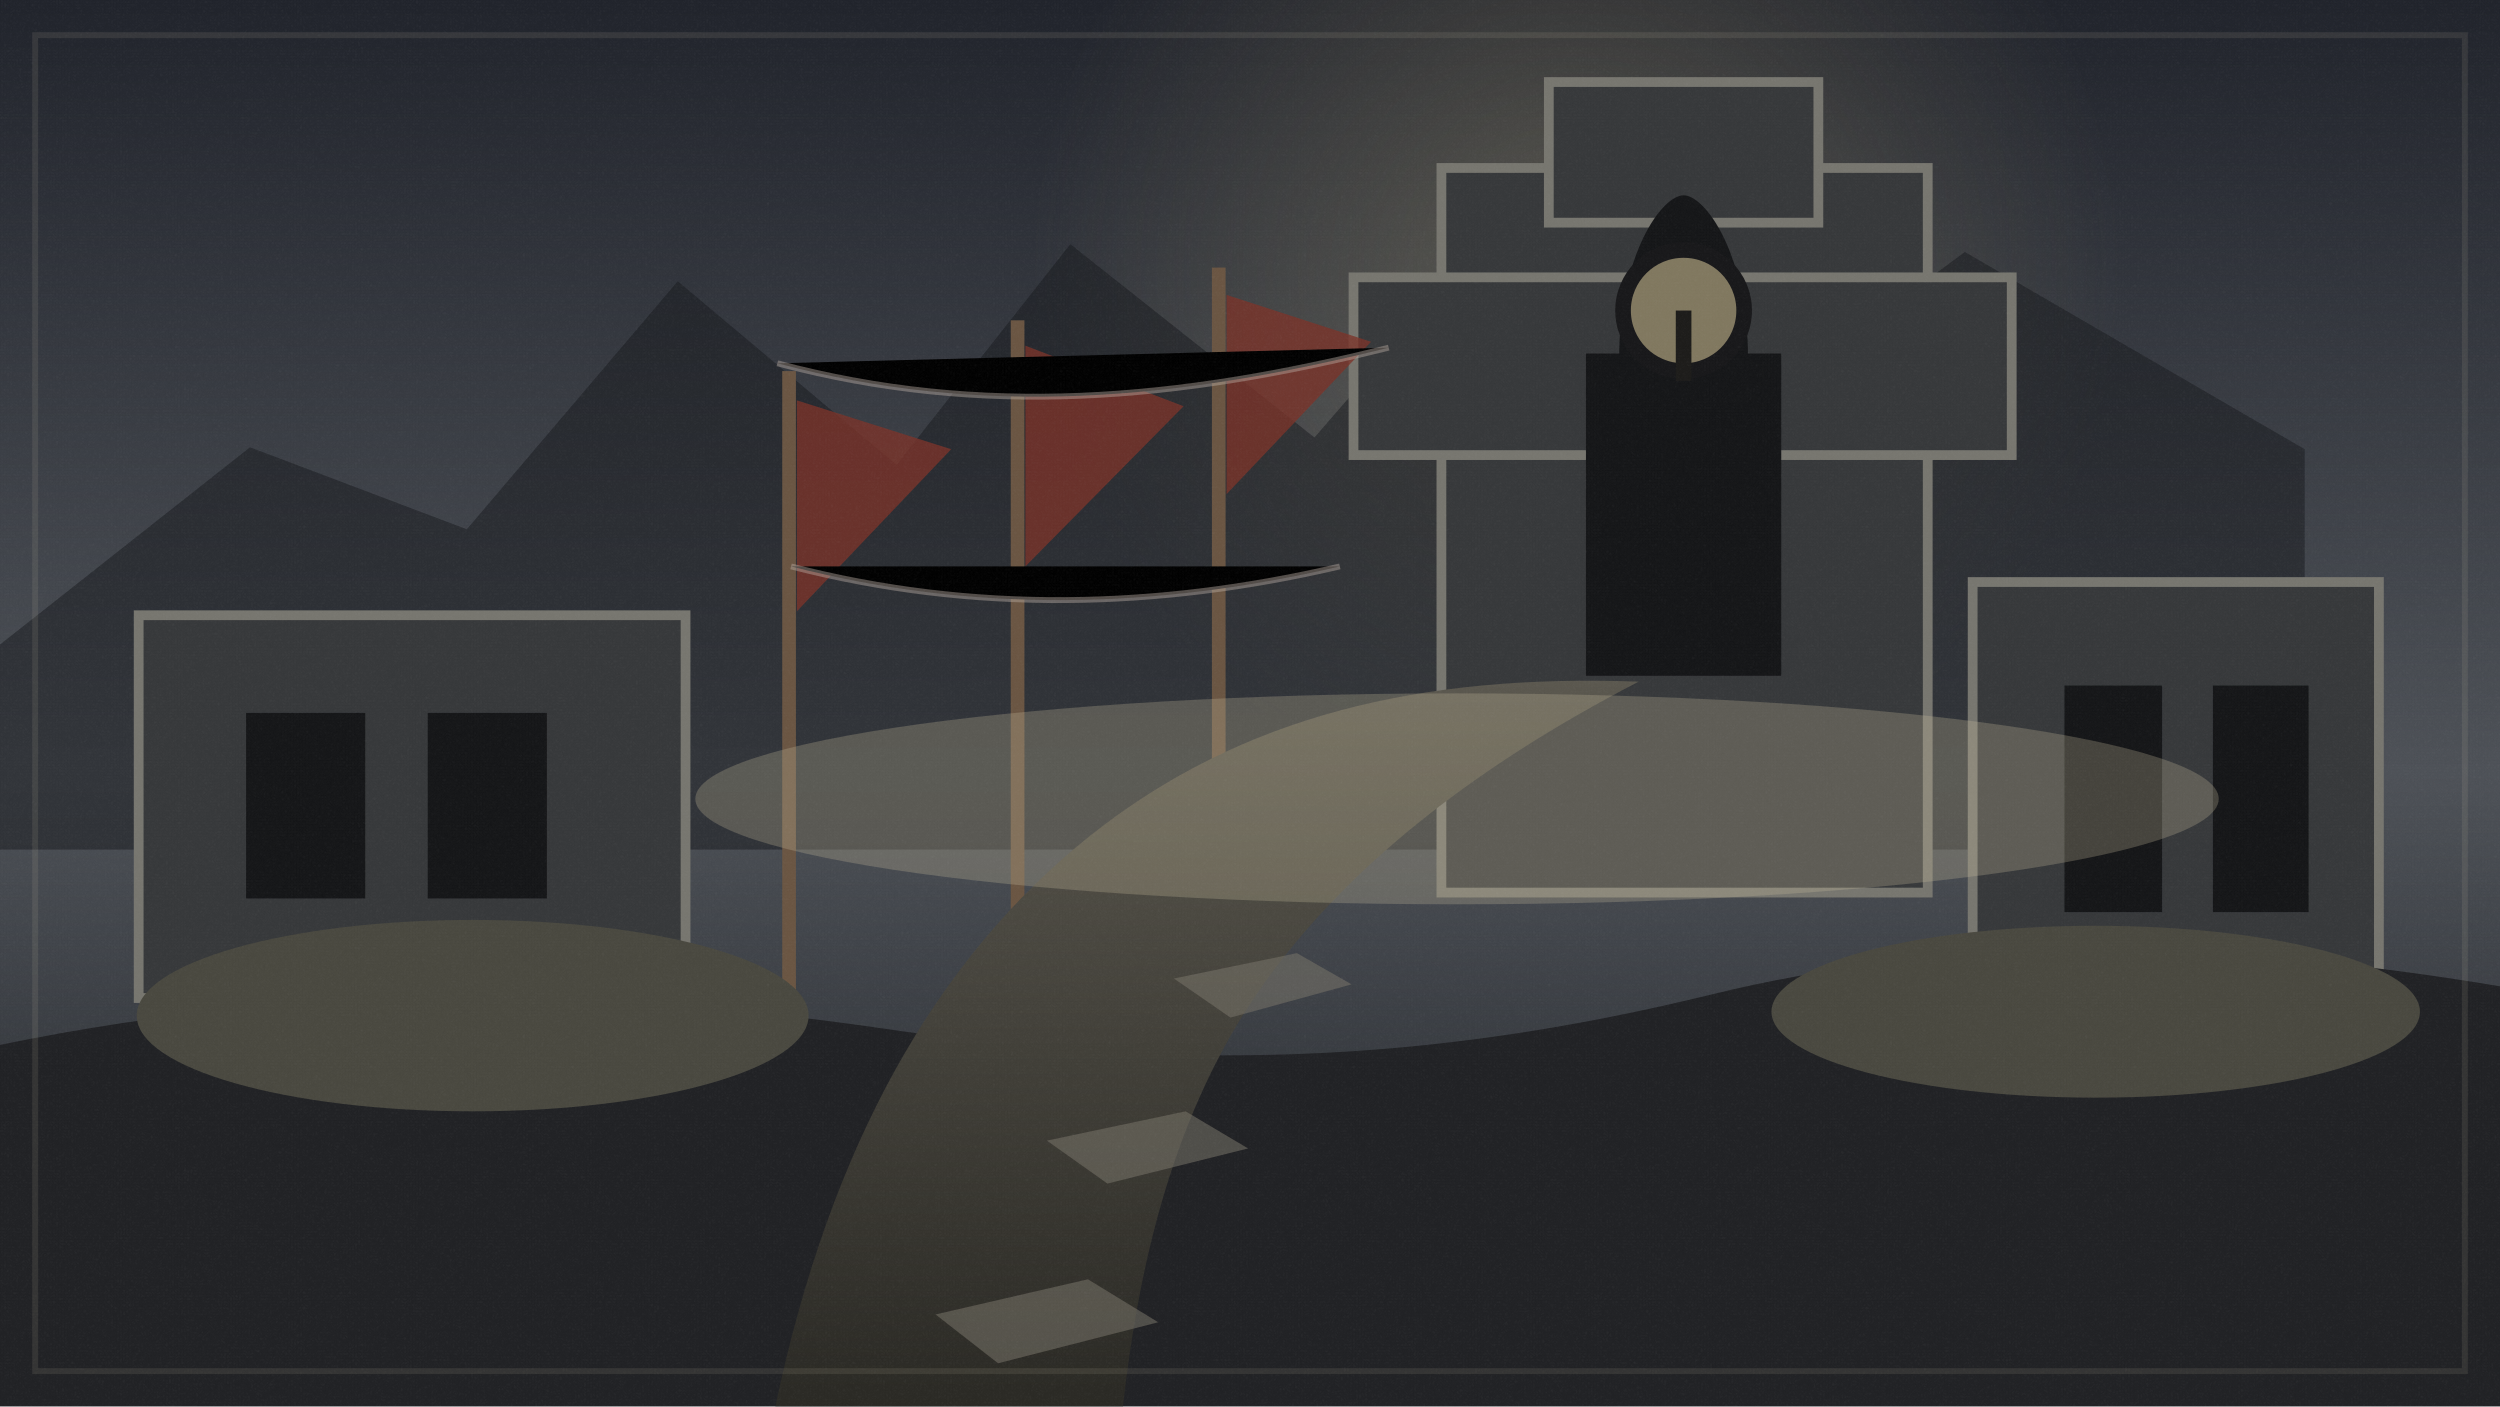
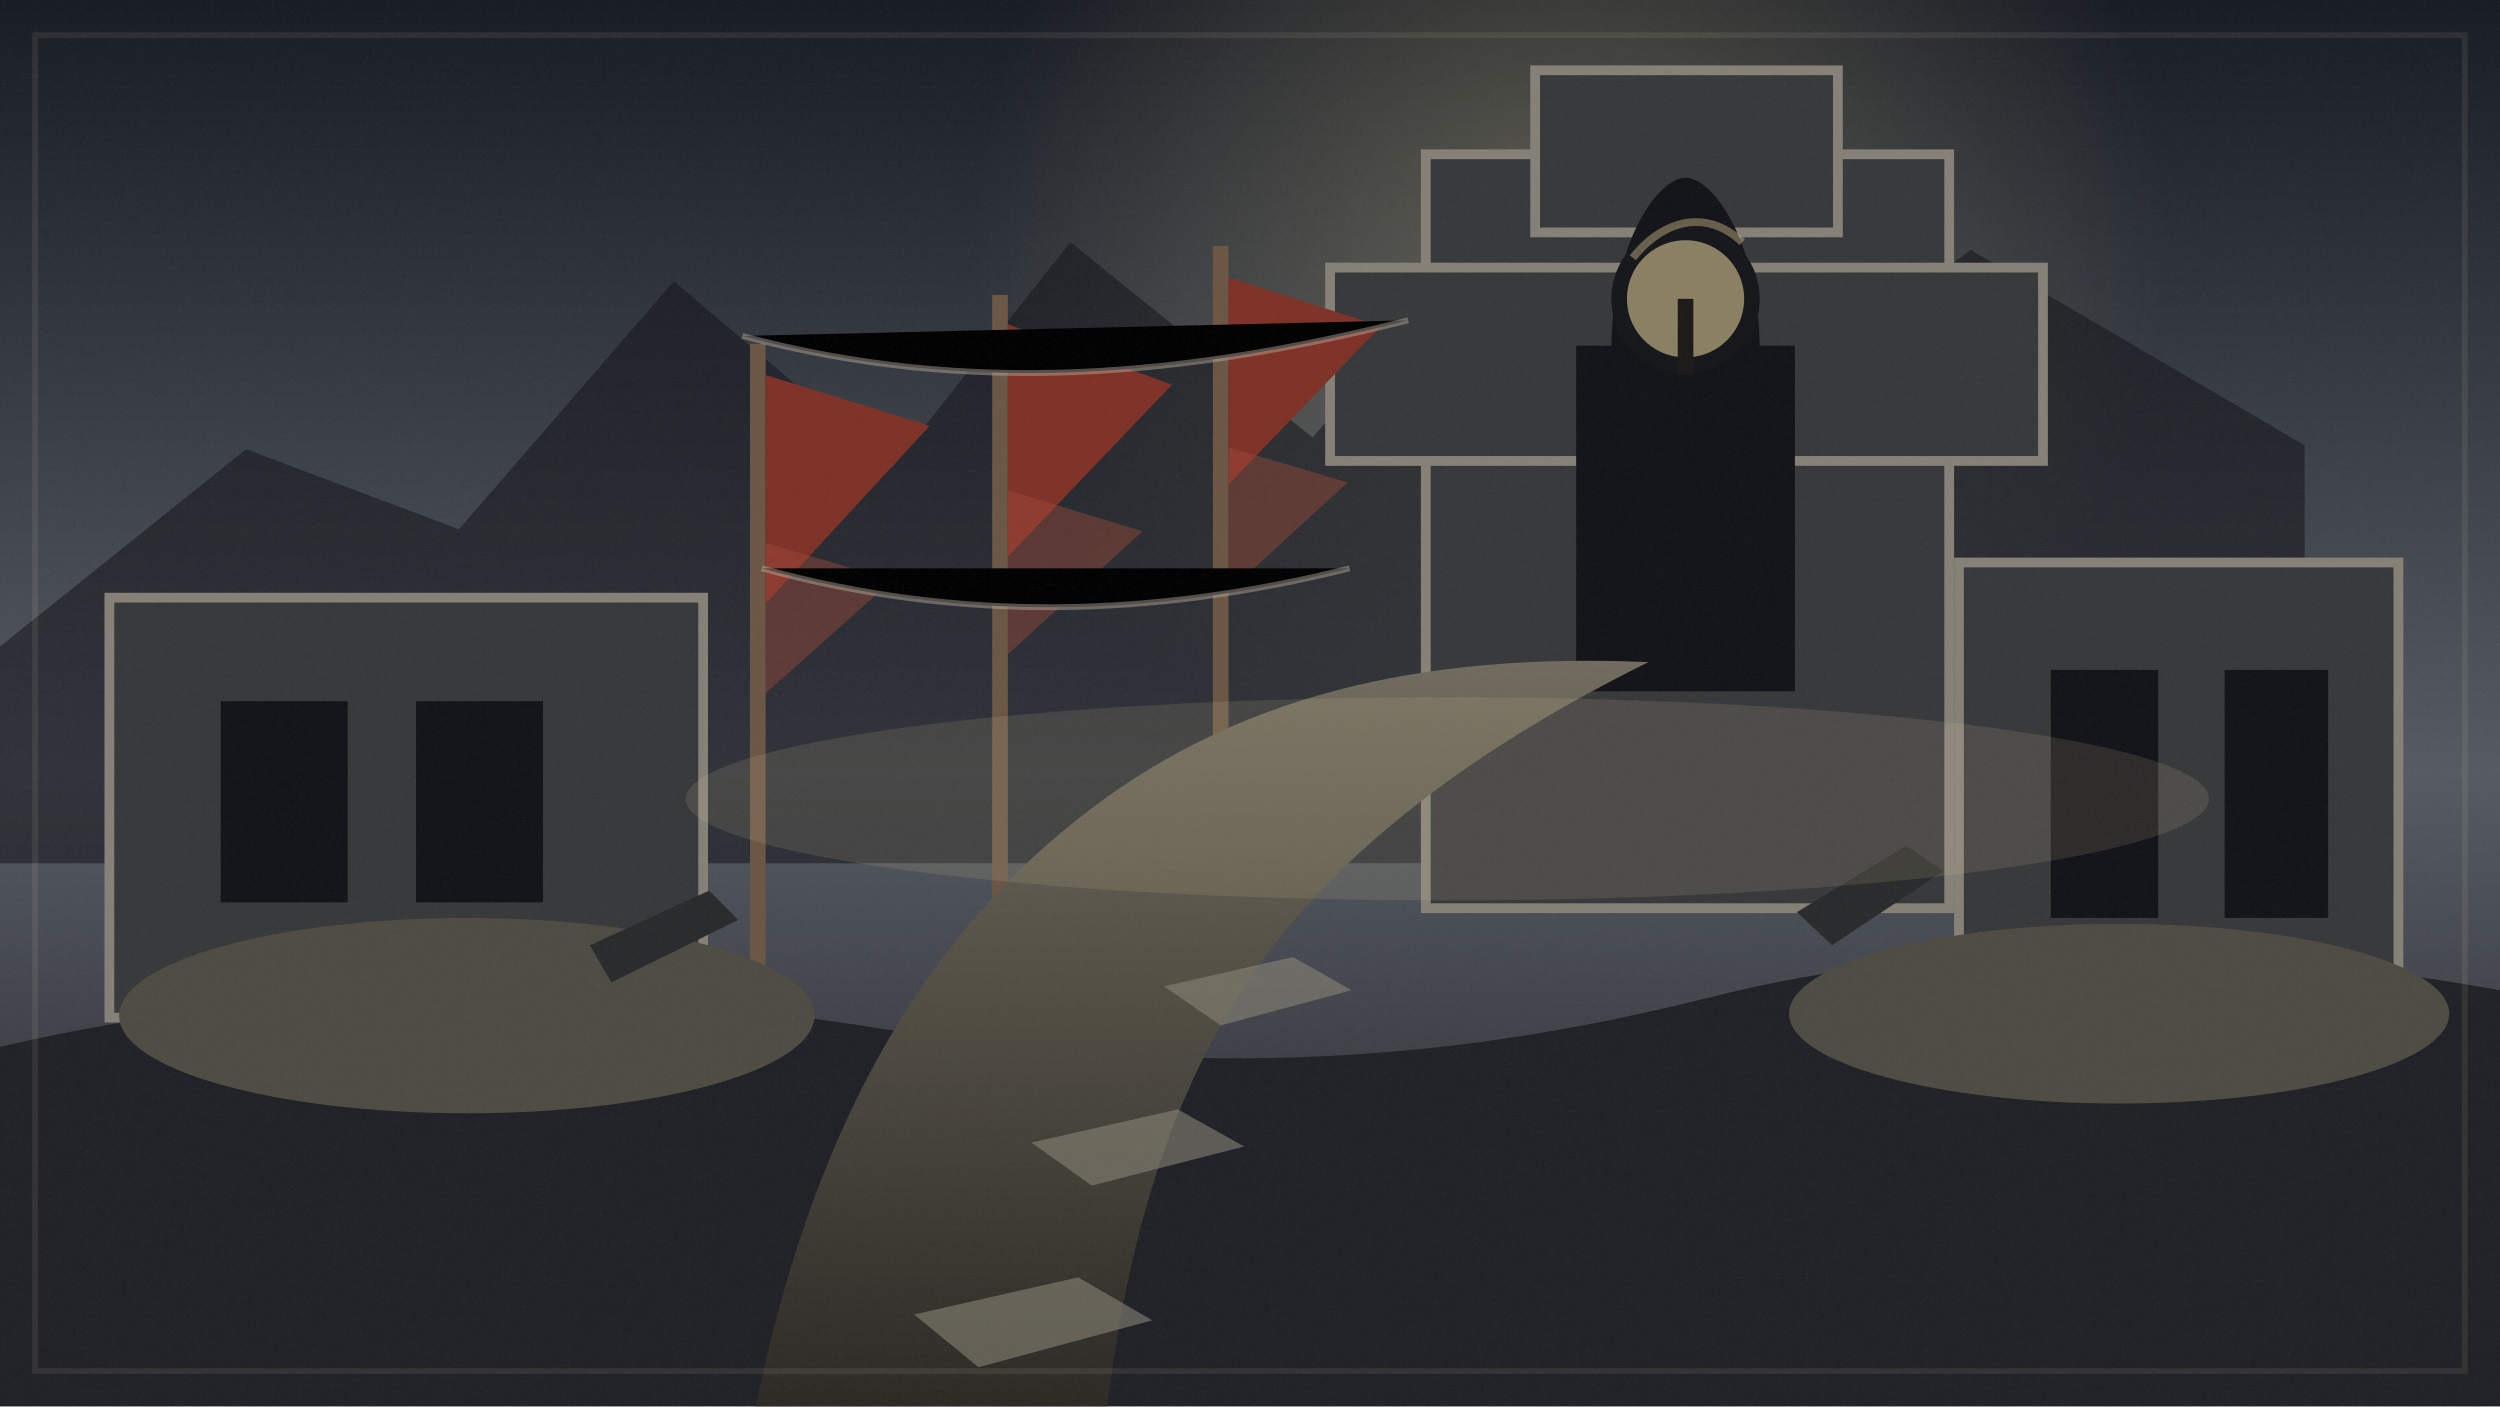
<svg xmlns="http://www.w3.org/2000/svg" width="1280" height="720" viewBox="0 0 1280 720">
  <defs>
-     <linearGradient id="sky" x2="0" y2="1">
-       <stop stop-color="#20232b" />
-       <stop offset=".55" stop-color="#4d5157" />
-       <stop offset="1" stop-color="#1e2126" />
+     <linearGradient id="s" x2="0" y2="1">
+       <stop stop-color="#171b23" />
+       <stop offset=".55" stop-color="#555a61" />
+       <stop offset="1" stop-color="#202126" />
    </linearGradient>
-     <linearGradient id="road" x2="0" y2="1">
-       <stop stop-color="#5a574e" />
-       <stop offset="1" stop-color="#292823" />
+     <linearGradient id="r" x2="0" y2="1">
+       <stop stop-color="#706b5d" />
+       <stop offset="1" stop-color="#2b2924" />
    </linearGradient>
-     <radialGradient id="light">
-       <stop stop-color="#d0c08f" stop-opacity=".26" />
-       <stop offset="1" stop-color="#d0c08f" stop-opacity="0" />
+     <radialGradient id="l">
+       <stop stop-color="#d9c996" stop-opacity=".3" />
+       <stop offset="1" stop-color="#d9c996" stop-opacity="0" />
    </radialGradient>
-     <filter id="grain">
-       <feTurbulence baseFrequency=".64" numOctaves="4" seed="33" />
+     <filter id="g">
+       <feTurbulence baseFrequency=".62" numOctaves="4" seed="33" />
      <feColorMatrix type="saturate" values="0" />
      <feComponentTransfer>
        <feFuncA type="table" tableValues="0 .12" />
      </feComponentTransfer>
    </filter>
  </defs>
-   <rect width="1280" height="720" fill="url(#sky)" />
-   <circle cx="807" cy="138" r="280" fill="url(#light)" />
-   <g opacity=".5" fill="#15171b">
-     <path d="M0 330l128-101 111 42 108-127 112 94 89-113 125 99 98-113 124 100 111-82 174 101v205H0z" />
+   <rect width="1280" height="720" fill="url(#s)" />
+   <circle cx="804" cy="124" r="305" fill="url(#l)" />
+   <path d="M0 331l126-101 109 41 110-127 112 95 91-115 124 100 101-115 123 102 113-83 171 100v214H0z" fill="#111319" opacity=".56" />
+   <path d="M0 536c167-39 318-30 447-10 157 25 285 21 431-16 117-29 251-30 402-3v213H0z" fill="#202126" />
+   <g fill="#36383a" stroke="#858177" stroke-width="5">
+     <path d="M730 79h268v386H730z" />
+     <path d="M681 137h365v99H681z" />
+     <path d="M786 36h155v83H786z" />
+     <path d="M56 306h304v215H56zM1003 288h225v240h-225z" />
  </g>
-   <g fill="#36383a" stroke="#77766f" stroke-width="5">
-     <path d="M738 86h249v371H738z" />
-     <path d="M693 142h337v91H693z" />
-     <path d="M793 42h138v72H793z" />
-     <path d="M71 315h280v196H71zM1010 298h208v224h-208z" />
+   <g fill="#121318">
+     <path d="M807 177h112v177H807z" />
+     <path d="M825 180c0-56 24-89 38-89s38 33 38 89z" />
+     <path d="M113 359h65v103h-65zM213 359h65v103h-65zM1050 343h55v127h-55zM1139 343h53v127h-53z" />
  </g>
-   <g fill="#141517">
-     <path d="M812 181h100v165H812z" />
-     <path d="M829 184c0-54 22-84 33-84s33 30 33 84z" />
-     <path d="M126 365h61v95h-61zM219 365h61v95h-61zM1057 351h50v116h-50zM1133 351h49v116h-49z" />
+   <circle cx="863" cy="153" r="34" fill="#8a8163" stroke="#15161a" stroke-width="8" />
+   <path d="M863 153v39" stroke="#1b1a18" stroke-width="8" />
+   <path d="M836 132c16-20 38-25 56-8" fill="none" stroke="#b9aa7b" stroke-width="4" opacity=".5" />
+   <g stroke="#6b5644" stroke-width="8">
+     <path d="M388 176v367M512 151v378M625 126v392" />
  </g>
-   <circle cx="862" cy="159" r="31" fill="#81785f" stroke="#171719" stroke-width="8" />
-   <path d="M862 159v36" stroke="#1c1b19" stroke-width="8" />
-   <g stroke="#6a5542" stroke-width="7">
-     <path d="M404 190v346M521 164v360M624 137v377" />
+   <g fill="#7e3127">
+     <path d="M392 192l84 26-84 91z" />
+     <path d="M516 166l84 31-84 88z" />
+     <path d="M629 142l78 25-78 81z" />
  </g>
-   <g fill="#7b3228" opacity=".78">
-     <path d="M408 205l79 25-79 83z" />
-     <path d="M525 177l81 31-81 82z" />
-     <path d="M628 151l74 24-74 78z" />
+   <g fill="#a14936" opacity=".42">
+     <path d="M392 278l65 19-65 58zM516 251l69 21-69 63zM629 229l61 18-61 56z" />
  </g>
-   <g stroke="#b6aaa0" stroke-opacity=".45" stroke-width="3">
-     <path d="M398 186c105 28 205 19 313-8" />
-     <path d="M405 290c93 24 187 22 281 0" />
+   <g stroke="#c4b8aa" stroke-opacity=".42" stroke-width="3">
+     <path d="M380 172c116 31 226 21 341-8" />
+     <path d="M390 291c102 28 201 25 301 0" />
  </g>
-   <path d="M0 535c169-35 321-27 448-9 155 23 282 19 429-17 114-28 249-30 403-4v215H0z" fill="#202124" />
-   <path d="M397 720c28-133 82-229 161-292 78-62 170-83 281-79-83 43-143 91-184 144-42 54-69 126-80 227z" fill="url(#road)" />
-   <g fill="#777267" opacity=".55">
-     <path d="M479 673l78-18 36 22-82 21zM536 584l71-15 32 19-72 18zM601 501l63-13 28 16-62 17z" />
+   <path d="M387 720c28-137 82-235 164-300 80-64 176-86 293-81-87 43-153 93-195 149-43 58-70 132-82 232z" fill="url(#r)" />
+   <g fill="#8a8477" opacity=".58">
+     <path d="M468 673l84-19 38 22-89 24zM528 585l75-17 34 19-78 20zM596 505l66-15 30 17-67 18z" />
  </g>
-   <g fill="#49483f">
-     <ellipse cx="242" cy="520" rx="172" ry="49" />
-     <ellipse cx="1073" cy="518" rx="166" ry="44" />
+   <g fill="#4d4b42">
+     <ellipse cx="239" cy="520" rx="178" ry="50" />
+     <ellipse cx="1085" cy="519" rx="169" ry="46" />
  </g>
-   <g opacity=".28" fill="#c5b99b">
-     <ellipse cx="746" cy="409" rx="390" ry="54" />
-   </g>
-   <rect width="1280" height="720" filter="url(#grain)" opacity=".52" />
-   <rect x="18" y="18" width="1244" height="684" fill="none" stroke="#c2baa3" stroke-opacity=".12" stroke-width="3" />
+   <path d="M920 467l56-34 19 13-57 38zM302 484l61-28 15 15-65 32z" fill="#292a2b" />
+   <ellipse cx="741" cy="409" rx="390" ry="52" fill="#d0c29c" opacity=".14" />
+   <rect width="1280" height="720" filter="url(#g)" opacity=".5" />
+   <rect x="18" y="18" width="1244" height="684" fill="none" stroke="#d2c8ad" stroke-opacity=".1" stroke-width="3" />
</svg>
